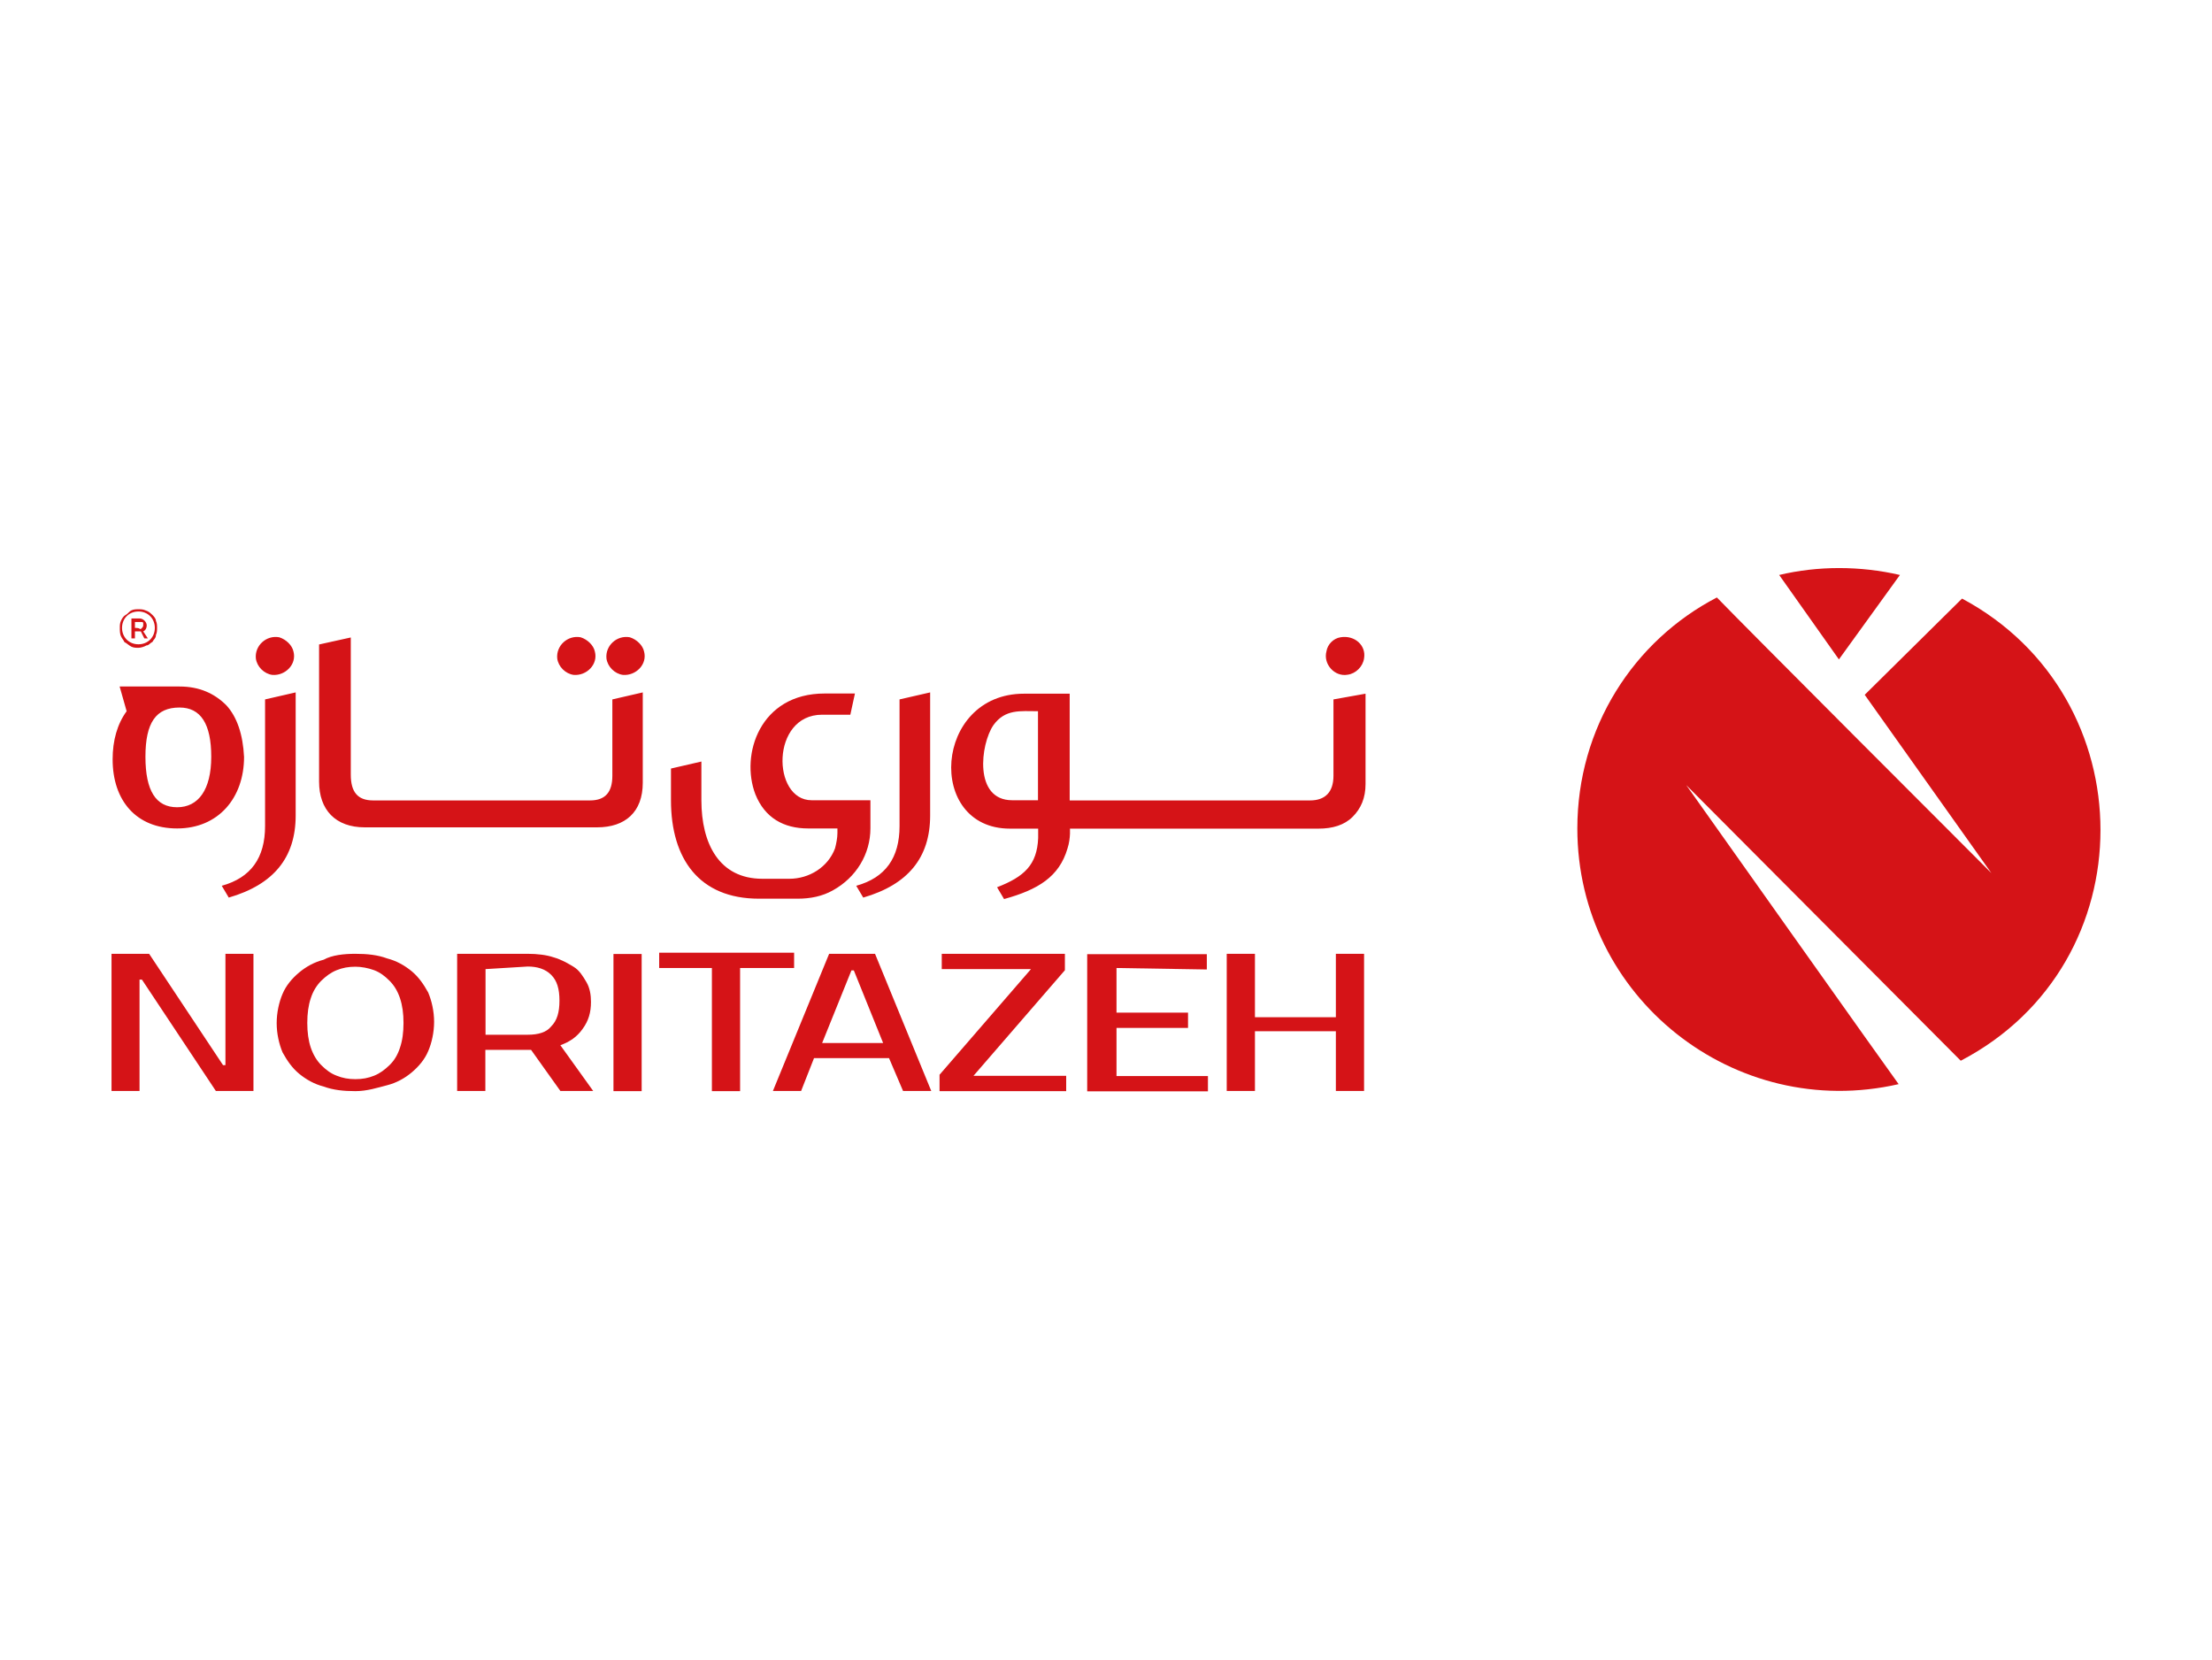
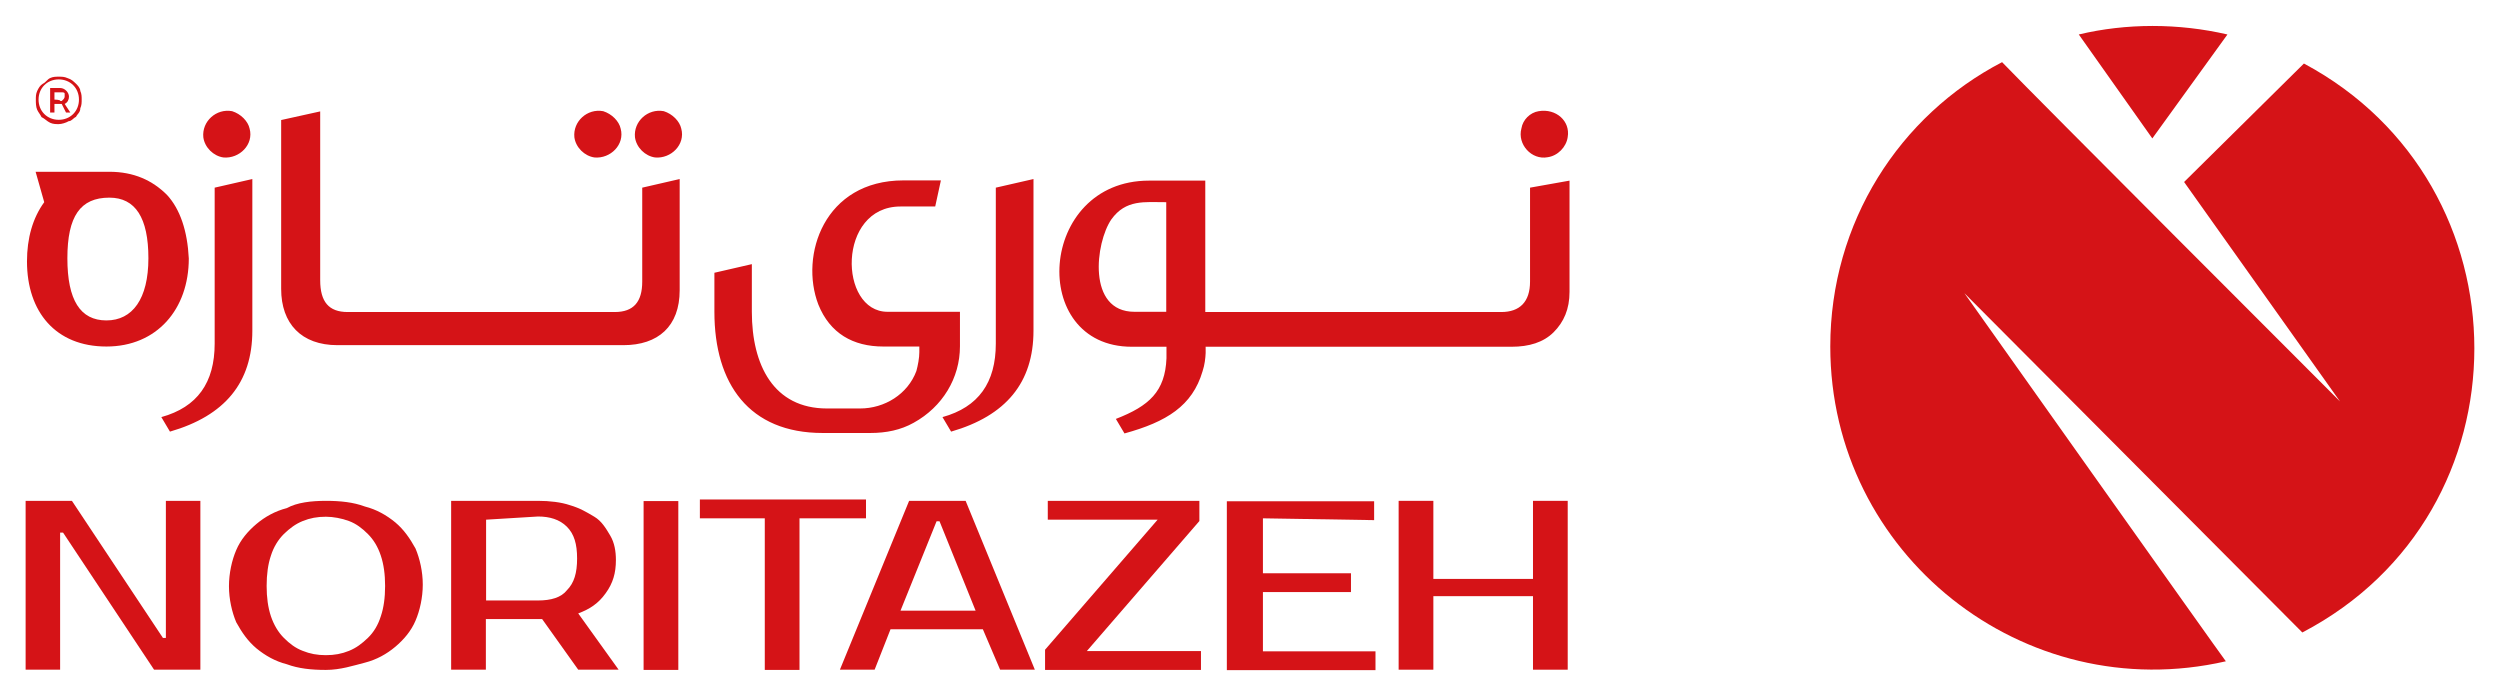
- <svg xmlns="http://www.w3.org/2000/svg" version="1.1" id="Layer_2_00000169539550964688268720000013476884865604846512_" x="0px" y="0px" viewBox="0 0 1200 900" style="enable-background:new 0 0 1200 900;" xml:space="preserve">
+ <svg xmlns="http://www.w3.org/2000/svg" version="1.1" id="Layer_2_00000169539550964688268720000013476884865604846512_" x="0px" y="0px" viewBox="49.21 296.71 1101.59 306.58" style="enable-background:new 0 0 1200 900;" xml:space="preserve">
  <style type="text/css"> .st0{fill:#D51317;} </style>
  <g id="Layer_1-2">
    <g>
      <g>
        <path class="st0" d="M77.7,342.5c1.3-0.6,1.9-1.9,1.9-3.2c0-1.9-1.9-3.8-3.8-3.8h-4.5v10.8h1.9v-3.8h3.2l1.9,3.8h1.9L77.7,342.5 L77.7,342.5z M73.2,340.6v-3.2h3.2c0.6,0,1.3,0,1.3,0.6c0,0,0,0.6,0,1.3s-0.6,1.3-1.3,1.9h-0.6C75.8,340.6,73.2,340.6,73.2,340.6 z" />
        <path class="st0" d="M75.1,351.4c-1.3,0-2.5,0-3.8-0.6c-1.3-0.6-2.5-1.9-3.8-2.5c-0.6-1.3-1.3-1.9-1.9-3.2 c-0.6-1.3-0.6-3.2-0.6-4.5c0-1.3,0-2.5,0.6-3.8c0.6-1.3,1.3-2.5,2.5-3.2c1.3-0.6,1.9-1.9,3.2-2.5c1.3-0.6,2.5-0.6,3.8-0.6 c1.3,0,2.5,0,3.8,0.6c1.9,0.6,2.5,1.3,3.8,2.5c0.6,0.6,1.9,1.9,1.9,3.2c0.6,1.3,0.6,2.5,0.6,3.8c0,1.3,0,2.5-0.6,3.8 c0,1.9-1.3,2.5-1.9,3.8c-1.3,0.6-1.9,1.9-3.2,1.9C78.3,350.8,76.4,351.4,75.1,351.4z M75.1,331.7c-5.1,0-8.9,3.8-8.9,8.9 c0,5.1,3.8,8.9,8.9,8.9s8.9-3.8,8.9-8.9C84,335.5,80.2,331.7,75.1,331.7z" />
      </g>
      <g>
        <g>
          <g>
            <path class="st0" d="M488,379.4v68.7c0,17.2-7.6,28-23.5,32.4l3.8,6.4c24.2-7,36.3-21.6,36.3-44.5v-66.8L488,379.4L488,379.4z M332.2,379.4v41.4c0,8.9-3.8,13.4-12.1,13.4H202.4c-8.3,0-12.1-4.5-12.1-14v-74.4l-17.2,3.8v74.4c0,15.3,8.9,24.8,24.8,24.8 h126c15.3,0,24.8-8.3,24.8-24.2v-49L332.2,379.4z M727.2,345.7c-3.8,0.6-7,3.8-7.6,7.6c-1.9,7,4.5,14,11.5,12.7 c4.5-0.6,8.3-4.5,8.9-8.9C741.2,350.1,734.9,344.4,727.2,345.7L727.2,345.7z M341.7,345.7c-7-1.3-13.4,4.5-12.7,11.5 c0.6,4.5,4.5,8.3,8.9,8.9c7,0.6,13.4-5.7,11.5-12.7C348.7,350.1,345.5,346.9,341.7,345.7L341.7,345.7z M315,345.7 c-7-1.3-13.4,4.5-12.7,11.5c0.6,4.5,4.5,8.3,8.9,8.9c7,0.6,13.4-5.7,11.5-12.7C322,350.1,318.8,346.9,315,345.7L315,345.7z M151.5,345.7c-7-1.3-13.4,4.5-12.7,11.5c0.6,4.5,4.5,8.3,8.9,8.9c7,0.6,13.4-5.7,11.5-12.7 C158.5,350.1,155.3,346.9,151.5,345.7L151.5,345.7z M723.4,379.4v41.4c0,8.9-4.5,13.4-12.7,13.4H580.3v-57.9h-24.8 c-49,0-53.4,73.2-7.6,73.2h15.3v5.1c-0.6,14.6-7.6,21-22.3,26.7l3.8,6.4c18.5-5.1,29.9-12.1,34.4-27.4 c1.9-5.7,1.3-12.1,1.3-10.8l0,0h134.9c7.6,0,14-1.9,18.5-6.4c4.5-4.5,7-10.2,7-17.8v-49L723.4,379.4L723.4,379.4z M563.7,434.1 h-14.6c-21,0-17.2-30.5-10.2-40.7c6.4-8.9,14.6-7.6,24.2-7.6v48.4H563.7z M143.8,379.4v68.7c0,17.2-7.6,28-23.5,32.4l3.8,6.4 c24.2-7,36.3-21.6,36.3-44.5v-66.8L143.8,379.4L143.8,379.4z M440.3,434.1c-21.6,0-22.3-46.4,5.7-46.4h15.3l2.5-11.5h-16.5 c-35,0-45.8,33.1-37.5,54.7c5.1,12.7,15.3,18.5,28.6,18.5h15.9v2.5c0,2.5-0.6,5.7-1.3,8.3c-3.8,10.2-14,16.5-24.8,16.5h-14.6 c-23.5,0-33.1-19.1-33.1-42.6v-21l-16.5,3.8v17.2c0,31.8,15.3,53.4,47.7,53.4h21c7,0,13.4-1.3,19.1-4.5 c12.7-7,20.4-19.7,20.4-33.7V443v-8.9H440.3L440.3,434.1z" />
            <path class="st0" d="M122.8,382.6c-6.4-6.4-14.6-10.2-25.4-10.2H64.9l3.8,13.4c-5.1,7-7.6,15.9-7.6,26.1 c0,22.3,12.7,37.5,35,37.5s36.3-16.5,36.3-38.8C131.8,398.5,128.6,388.9,122.8,382.6z M96.1,437.9c-11.5,0-17.2-8.9-17.2-27.4 c0-18.5,5.7-26.7,18.5-26.7c11.5,0,17.2,8.9,17.2,26.7C114.6,428.4,107.6,437.9,96.1,437.9z" />
          </g>
          <g>
            <path class="st0" d="M137.5,517.4v74.4h-20.4L77,531.4h-1.3v60.4H60.5v-74.4h20.4l40.1,60.4h1.3v-60.4H137.5z" />
            <path class="st0" d="M192.8,517.4c6.4,0,12.1,0.6,17.2,2.5c5.1,1.3,9.5,3.8,13.4,7c3.8,3.2,6.4,7,8.9,11.5 c1.9,4.5,3.2,10.2,3.2,15.9c0,5.7-1.3,11.5-3.2,15.9c-1.9,4.5-5.1,8.3-8.9,11.5c-3.8,3.2-8.3,5.7-13.4,7s-10.8,3.2-17.2,3.2 c-6.4,0-12.1-0.6-17.2-2.5c-5.1-1.3-9.5-3.8-13.4-7c-3.8-3.2-6.4-7-8.9-11.5c-1.9-4.5-3.2-10.2-3.2-15.9s1.3-11.5,3.2-15.9 c1.9-4.5,5.1-8.3,8.9-11.5c3.8-3.2,8.3-5.7,13.4-7C180.1,518.1,186.5,517.4,192.8,517.4z M192.8,524.4c-3.8,0-7,0.6-10.2,1.9 c-3.2,1.3-5.7,3.2-8.3,5.7c-2.5,2.5-4.5,5.7-5.7,9.5c-1.3,3.8-1.9,8.3-1.9,13.4s0.6,9.5,1.9,13.4c1.3,3.8,3.2,7,5.7,9.5 c2.5,2.5,5.1,4.5,8.3,5.7c3.2,1.3,6.4,1.9,10.2,1.9c3.8,0,7-0.6,10.2-1.9c3.2-1.3,5.7-3.2,8.3-5.7s4.5-5.7,5.7-9.5 c1.3-3.8,1.9-8.3,1.9-13.4s-0.6-9.5-1.9-13.4s-3.2-7-5.7-9.5c-2.5-2.5-5.1-4.5-8.3-5.7C199.8,525.1,196,524.4,192.8,524.4z" />
            <path class="st0" d="M286.3,517.4c5.1,0,10.2,0.6,14,1.9c4.5,1.3,7.6,3.2,10.8,5.1c3.2,1.9,5.1,5.1,7,8.3 c1.9,3.2,2.5,7,2.5,10.8c0,5.7-1.3,10.2-4.5,14.6c-3.2,4.5-7,7-12.1,8.9l17.8,24.8h-17.8l-15.9-22.3h-24.8v22.3h-15.3v-74.4 H286.3L286.3,517.4z M263.4,525.7v35.6h22.9c5.7,0,10.2-1.3,12.7-4.5c3.2-3.2,4.5-7.6,4.5-14s-1.3-10.8-4.5-14 c-3.2-3.2-7.6-4.5-12.7-4.5L263.4,525.7L263.4,525.7z" />
            <path class="st0" d="M348.7,591.9h-15.9v-74.4h15.3v74.4H348.7z" />
            <path class="st0" d="M430.1,525.1h-28.6v66.8h-15.3v-66.8h-28.6v-8.3h73.2v8.3H430.1z" />
            <path class="st0" d="M474.7,517.4l30.5,74.4h-15.3l-7.6-17.8h-40.7l-7,17.8h-15.3l30.5-74.4H474.7L474.7,517.4z M446,565.8 h33.1l-15.9-39.4h-1.3L446,565.8z" />
            <path class="st0" d="M577.7,526.3l-49.6,57.3h50.3v8.3h-68.7V583l49.6-57.3h-48.4v-8.3h66.8V526.3L577.7,526.3z" />
            <path class="st0" d="M605.7,525.1v24.2h38.8v8.3h-38.8v26.1h49.6v8.3h-65.5v-74.4h64.9v8.3L605.7,525.1L605.7,525.1z" />
            <path class="st0" d="M740,517.4v74.4h-15.3v-32.4h-43.9v32.4h-15.3v-74.4h15.3v34.4h43.9v-34.4H740z" />
          </g>
        </g>
        <path class="st0" d="M1030.7,311.9l-33.1,45.8l-32.4-45.8C986.2,306.9,1009.1,306.9,1030.7,311.9z M1064.4,324.7l-52.8,52.2 l68.7,96.7c-14.6-14.6-133-133-148.9-149.5c-45.2,23.5-75.7,70.6-75.7,125.3c0,91.6,85.3,159.1,174.3,138.7 c-2.5-3.2-115.2-162.2-115.2-162.2l148.9,149.5C1165,522.5,1164.3,378.1,1064.4,324.7z" />
      </g>
    </g>
  </g>
</svg>
